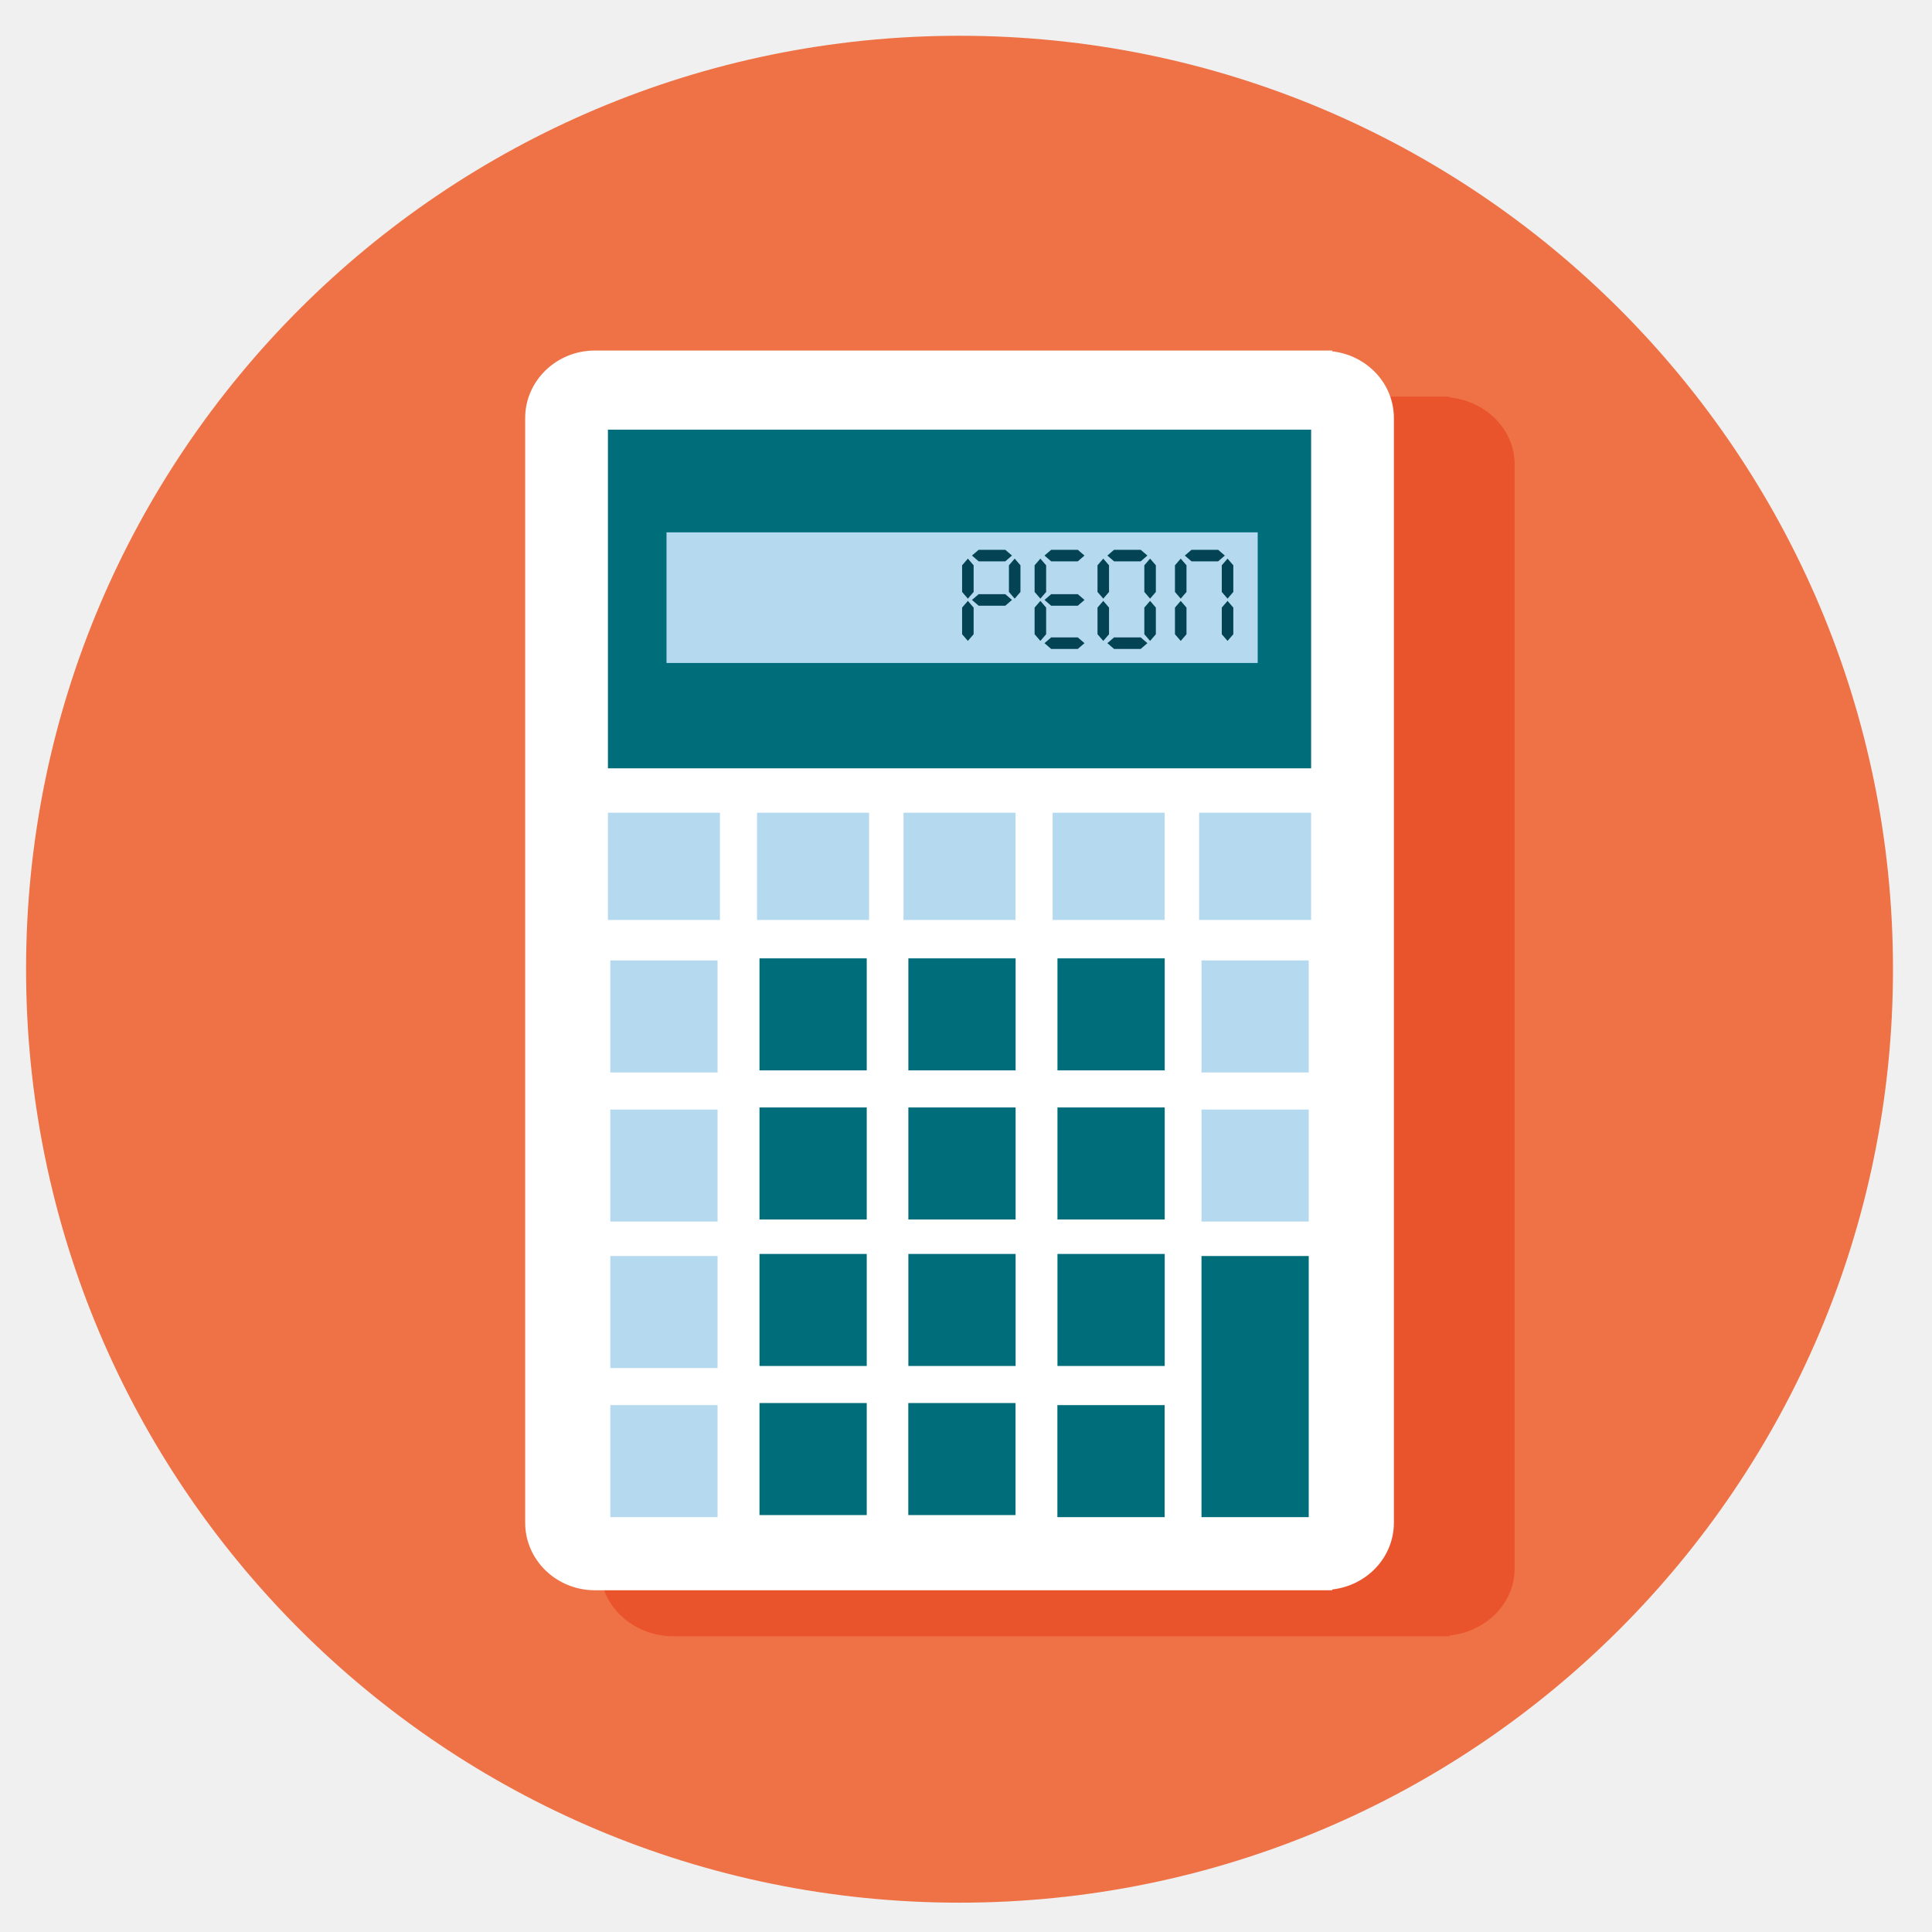
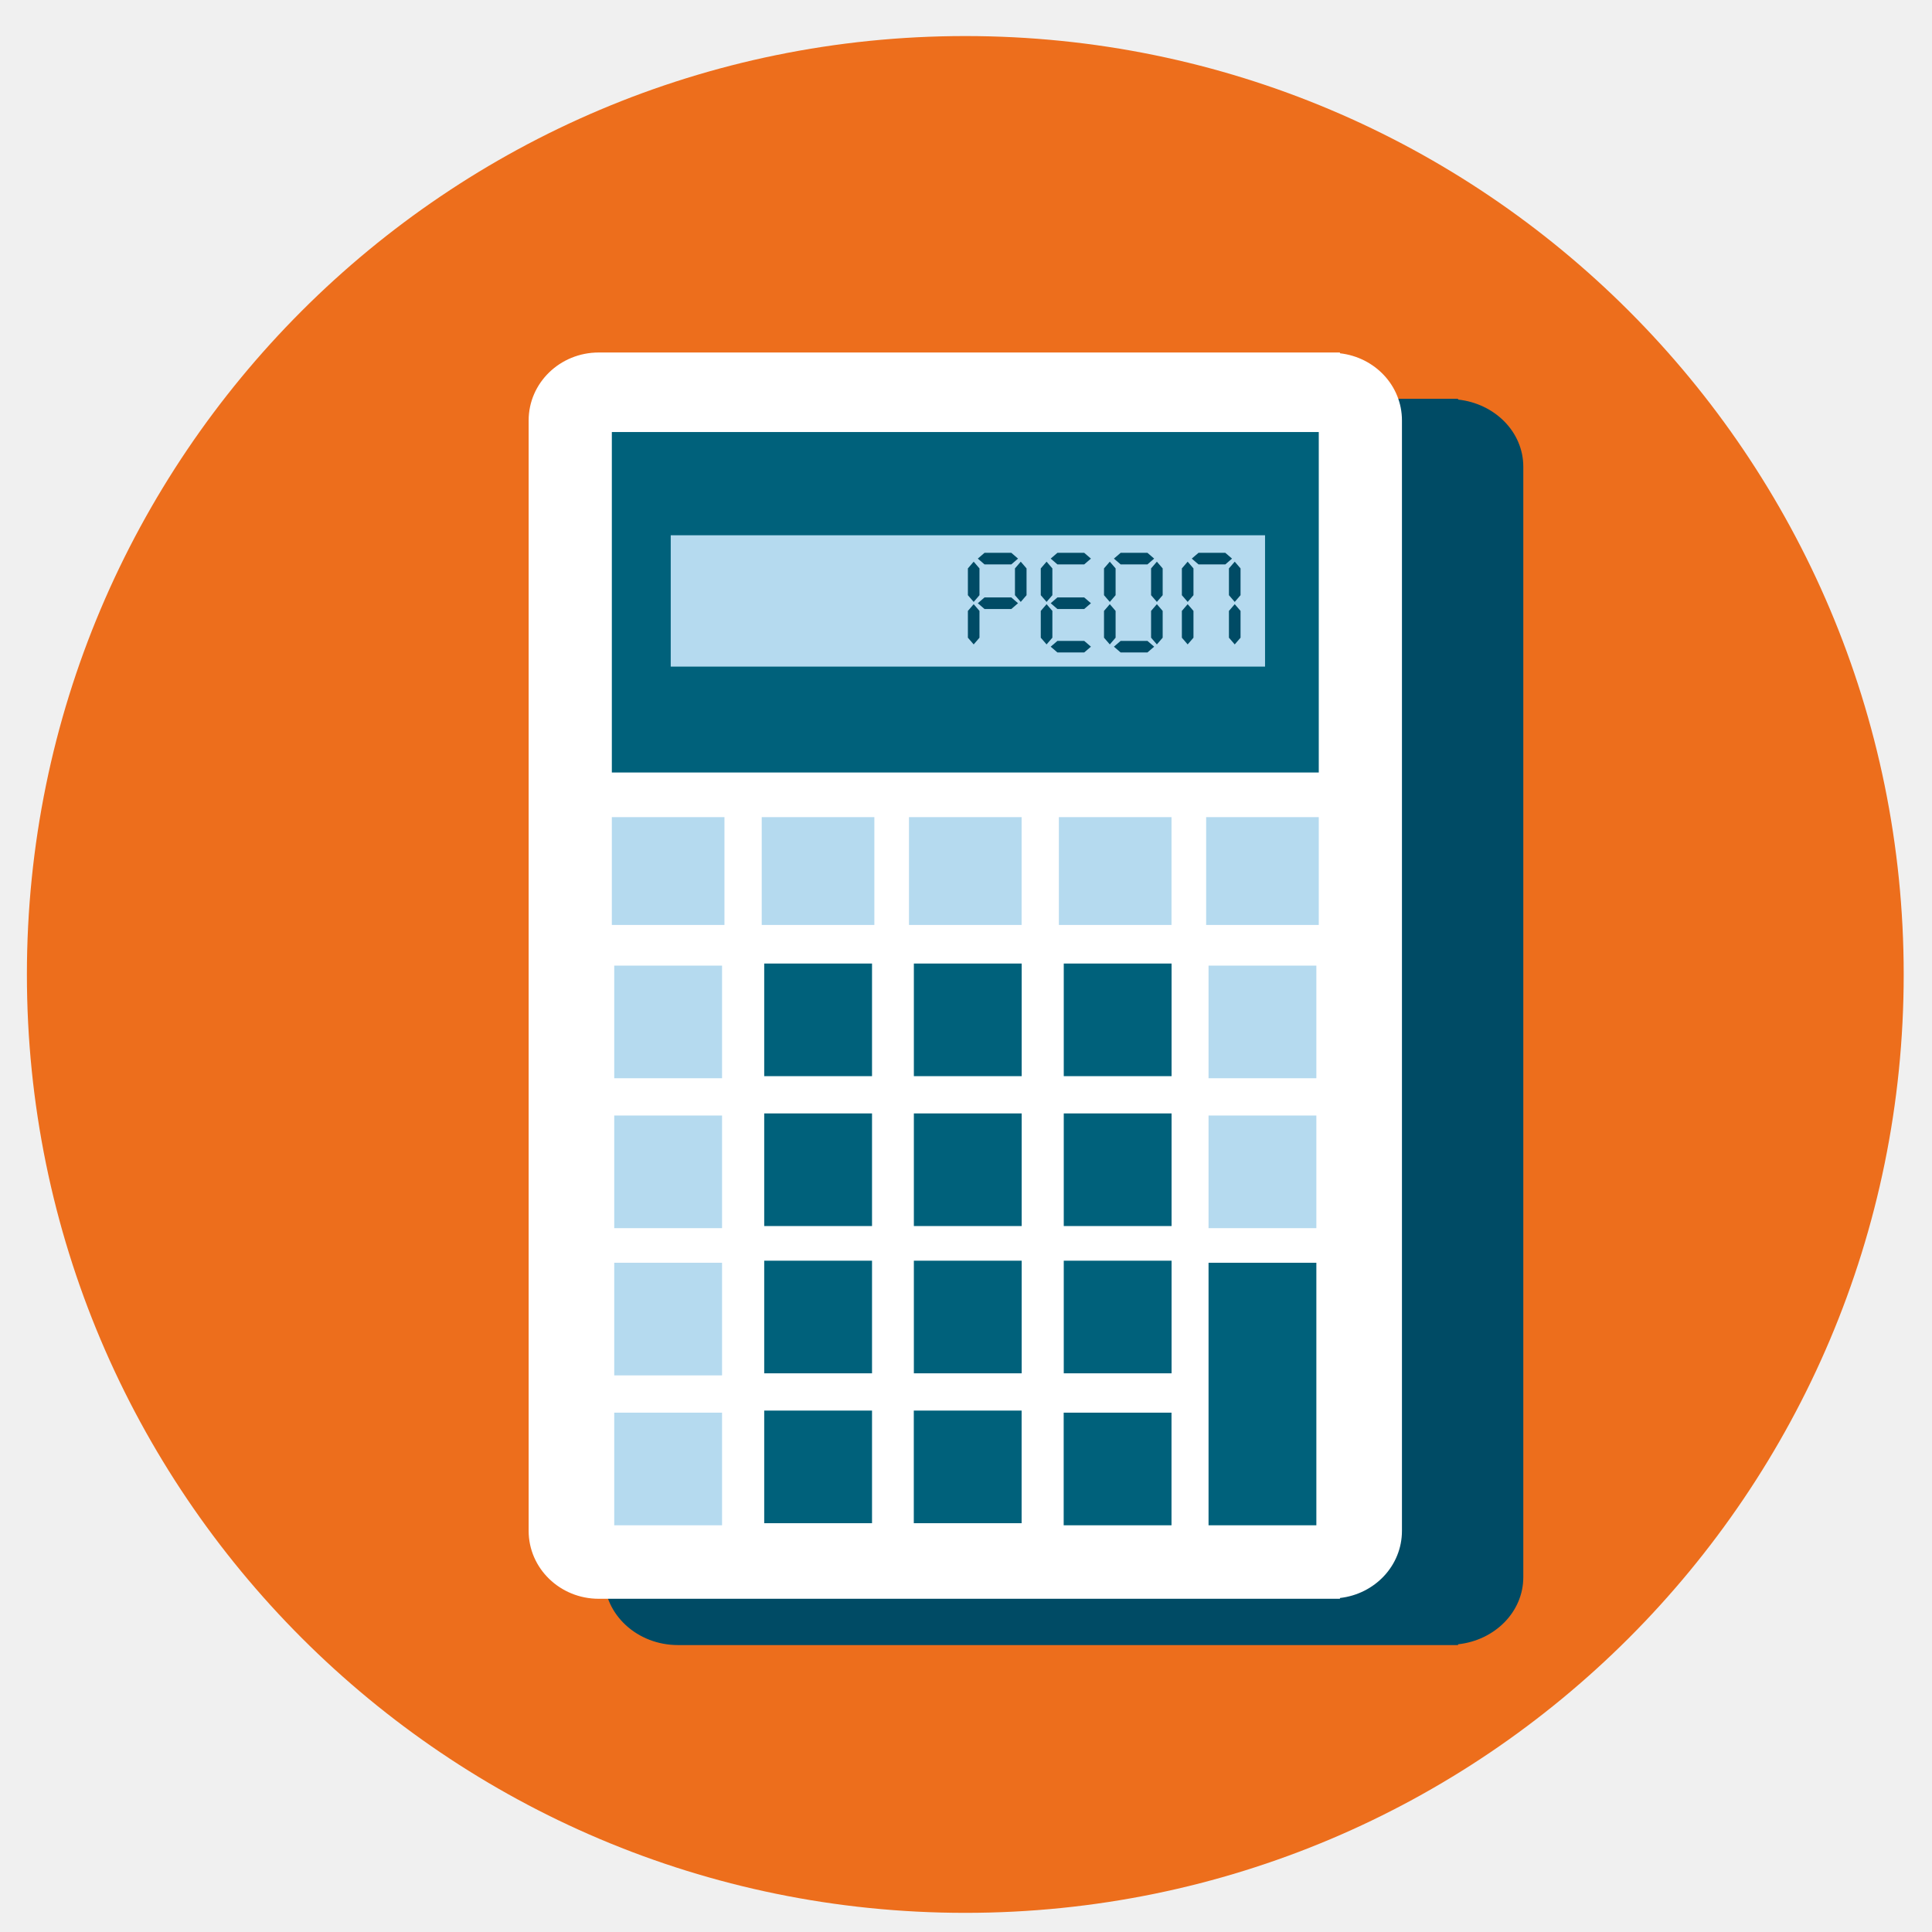
<svg xmlns="http://www.w3.org/2000/svg" width="150" height="150" id="svg2" version="1.1">
  <defs id="defs4" />
  <g id="layer1" transform="translate(0,-902.3622)">
-     <g transform="matrix(0.9663112,0,0,0.9663112,-45.36667,635.1979)" id="g3552">
-       <circle style="fill:#ee7246" d="m 199.043,354.352 c 0,41.421 -33.579,75 -75,75 -41.421,0 -75,-33.579 -75,-75 0,-41.421 33.579,-75 75,-75 41.421,0 75,33.579 75,75 z" id="circle43" r="75" cy="354.352" cx="124.043" />
-       <path style="fill:#ea542d" id="path45" d="m 163.425,407.887 c 2.932,-0.314 5.216,-2.582 5.216,-5.365 v -88.751 c 0,-2.784 -2.284,-5.051 -5.216,-5.365 v -0.063 H 101.08 c -3.256,0 -5.896,2.43 -5.896,5.428 v 88.751 c 0,2.998 2.64,5.428 5.896,5.428 h 62.345 v -0.063 z" />
-       <path style="fill:#ffffff" id="path69" d="m 153.986,404.187 c 2.786,-0.314 4.956,-2.582 4.956,-5.365 v -88.751 c 0,-2.784 -2.17,-5.051 -4.956,-5.365 v -0.063 h -59.24 c -3.094,0 -5.602,2.43 -5.602,5.428 v 88.751 c 0,2.998 2.508,5.428 5.602,5.428 h 59.24 v -0.063 z" />
-       <rect style="fill:#006d7a" id="rect87" height="27.211" width="56.5" y="311" x="95.793" />
-       <rect style="fill:#b5daef" id="rect89" height="10.497" width="47.5" y="319.25" x="100.5" />
-       <rect style="fill:#b5daef" id="rect91" height="8.617" width="9.001" y="341.778" x="95.793" />
-       <rect style="fill:#b5daef" id="rect93" height="8.617" width="9.001" y="341.778" x="107.773" />
-       <rect style="fill:#b5daef" id="rect95" height="8.617" width="9.001" y="341.778" x="119.542" />
-       <rect style="fill:#b5daef" id="rect97" height="8.617" width="9.001" y="341.778" x="131.522" />
-       <rect style="fill:#b5daef" id="rect99" height="9.001" width="8.617" y="353.646" x="95.985" />
-       <rect style="fill:#b5daef" id="rect101" height="9.001" width="8.617" y="365.626" x="95.985" />
-       <rect style="fill:#b5daef" id="rect103" height="9.001" width="8.617" y="377.395" x="95.985" />
-       <rect style="fill:#b5daef" id="rect105" height="9.001" width="8.617" y="389.375" x="95.985" />
-       <rect style="fill:#006d7a" id="rect107" height="9.001" width="8.617" y="353.479" x="107.971" />
-       <rect style="fill:#006d7a" id="rect109" height="9.001" width="8.617" y="365.459" x="107.971" />
-       <rect style="fill:#006d7a" id="rect111" height="9.001" width="8.617" y="377.229" x="107.971" />
-       <rect style="fill:#006d7a" id="rect113" height="9.001" width="8.617" y="389.208" x="107.971" />
-       <rect style="fill:#006d7a" id="rect115" height="9.001" width="8.617" y="353.479" x="119.932" />
-       <rect style="fill:#006d7a" id="rect117" height="9.001" width="8.617" y="365.459" x="119.932" />
-       <rect style="fill:#006d7a" id="rect119" height="9.001" width="8.617" y="377.229" x="119.932" />
-       <rect style="fill:#006d7a" id="rect121" height="9.001" width="8.617" y="389.208" x="119.927" />
-       <rect style="fill:#006d7a" id="rect123" height="9.001" width="8.617" y="353.479" x="131.912" />
-       <rect style="fill:#006d7a" id="rect125" height="9.001" width="8.617" y="365.459" x="131.912" />
-       <rect style="fill:#006d7a" id="rect127" height="9.001" width="8.617" y="377.229" x="131.912" />
-       <rect style="fill:#006d7a" id="rect129" height="9.001" width="8.617" y="389.375" x="131.906" />
-       <rect style="fill:#b5daef" id="rect131" height="9.001" width="8.617" y="353.646" x="143.484" />
-       <rect style="fill:#b5daef" id="rect133" height="9.001" width="8.617" y="365.626" x="143.484" />
-       <rect style="fill:#006d7a" id="rect135" height="20.981" width="8.617" y="377.395" x="143.484" />
-       <rect style="fill:#b5daef" id="rect137" height="8.617" width="9.001" y="341.778" x="143.292" />
-       <g id="g139">
-         <polygon style="fill:#034354" id="polygon141" points="124.25,324.04 124.713,324.577 125.176,324.04 125.176,321.899 124.713,321.361 124.25,321.899 " />
-         <polygon style="fill:#034354" id="polygon143" points="128.012,324.04 128.475,324.577 128.938,324.04 128.938,321.899 128.475,321.361 128.012,321.899 " />
-         <polygon style="fill:#034354" id="polygon145" points="125.58,324.219 125.042,324.682 125.58,325.145 127.721,325.145 128.258,324.682 127.721,324.219 " />
-         <polygon style="fill:#034354" id="polygon147" points="125.58,320.653 125.042,321.116 125.58,321.58 127.721,321.58 128.258,321.116 127.721,320.653 " />
-         <polygon style="fill:#034354" id="polygon149" points="124.25,327.437 124.713,327.974 125.176,327.437 125.176,325.296 124.713,324.758 124.25,325.296 " />
-         <polygon style="fill:#034354" id="polygon151" points="130.075,324.04 130.539,324.577 131.002,324.04 131.002,321.899 130.539,321.361 130.075,321.899 " />
-         <polygon style="fill:#034354" id="polygon153" points="131.406,324.219 130.868,324.682 131.406,325.145 133.546,325.145 134.084,324.682 133.546,324.219 " />
-         <polygon style="fill:#034354" id="polygon155" points="131.406,327.692 130.868,328.155 131.406,328.618 133.546,328.618 134.084,328.155 133.546,327.692 " />
-         <polygon style="fill:#034354" id="polygon157" points="131.406,320.653 130.868,321.116 131.406,321.58 133.546,321.58 134.084,321.116 133.546,320.653 " />
-         <polygon style="fill:#034354" id="polygon159" points="130.075,327.437 130.539,327.974 131.002,327.437 131.002,325.296 130.539,324.758 130.075,325.296 " />
-         <polygon style="fill:#034354" id="polygon161" points="135.129,324.04 135.592,324.577 136.055,324.04 136.055,321.899 135.592,321.361 135.129,321.899 " />
-         <polygon style="fill:#034354" id="polygon163" points="138.891,324.04 139.354,324.577 139.817,324.04 139.817,321.899 139.354,321.361 138.891,321.899 " />
-         <polygon style="fill:#034354" id="polygon165" points="136.459,327.692 135.921,328.155 136.459,328.618 138.6,328.618 139.137,328.155 138.6,327.692 " />
-         <polygon style="fill:#034354" id="polygon167" points="136.459,320.653 135.921,321.116 136.459,321.58 138.6,321.58 139.137,321.116 138.6,320.653 " />
-         <polygon style="fill:#034354" id="polygon169" points="135.129,327.437 135.592,327.974 136.055,327.437 136.055,325.296 135.592,324.758 135.129,325.296 " />
-         <polygon style="fill:#034354" id="polygon171" points="138.891,327.437 139.354,327.974 139.817,327.437 139.817,325.296 139.354,324.758 138.891,325.296 " />
-         <polygon style="fill:#034354" id="polygon173" points="141.352,324.04 141.815,324.577 142.279,324.04 142.279,321.899 141.815,321.361 141.352,321.899 " />
-         <polygon style="fill:#034354" id="polygon175" points="145.114,324.04 145.577,324.577 146.041,324.04 146.041,321.899 145.577,321.361 145.114,321.899 " />
-         <polygon style="fill:#034354" id="polygon177" points="142.682,320.653 142.144,321.116 142.682,321.58 144.823,321.58 145.361,321.116 144.823,320.653 " />
-         <polygon style="fill:#034354" id="polygon179" points="141.352,327.437 141.815,327.974 142.279,327.437 142.279,325.296 141.815,324.758 141.352,325.296 " />
-         <polygon style="fill:#034354" id="polygon181" points="145.114,327.437 145.577,327.974 146.041,327.437 146.041,325.296 145.577,324.758 145.114,325.296 " />
-       </g>
+     <circle d="m 199.043,354.352 c 0,41.421 -33.579,75 -75,75 -41.421,0 -75,-33.579 -75,-75 0,-41.421 33.579,-75 75,-75 41.421,0 75,33.579 75,75 z" style="fill:#ed6e1c" cx="124.043" cy="354.352" r="75" id="circle70386-4" transform="matrix(0.9714286,0,0,0.9714286,-45.55328,633.7911)" />
+     <path style="fill:#004b65" d="m 113.202,1030.024 c 2.848,-0.305 5.067,-2.508 5.067,-5.212 v -86.215 c 0,-2.704 -2.219,-4.907 -5.067,-5.212 v -0.061 H 52.639 c -3.163,0 -5.728,2.361 -5.728,5.273 v 86.215 c 0,2.912 2.565,5.273 5.728,5.273 h 60.564 v -0.061 z" id="path70388-0" />
+     <path style="fill:#ffffff" d="m 104.033,1026.43 c 2.706,-0.305 4.814,-2.508 4.814,-5.212 v -86.215 c 0,-2.704 -2.108,-4.907 -4.814,-5.212 v -0.061 H 46.486 c -3.006,0 -5.442,2.361 -5.442,5.273 v 86.215 c 0,2.912 2.436,5.273 5.442,5.273 h 57.547 v -0.061 z" id="path70412-1" />
+     <rect style="fill:#00617b" x="47.503" y="935.905" width="54.886" height="26.434" id="rect70430-7" />
+     <rect style="fill:#b5daef" x="52.075" y="943.92" width="46.143" height="10.197" id="rect70432-0" />
+     <rect style="fill:#b5daef" x="47.503" y="965.804" width="8.744" height="8.371" id="rect70434-8" />
+     <rect style="fill:#b5daef" x="59.141" y="965.804" width="8.744" height="8.371" id="rect70436-5" />
+     <rect style="fill:#b5daef" x="70.573" y="965.804" width="8.744" height="8.371" id="rect70438-9" />
+     <rect style="fill:#b5daef" x="82.211" y="965.804" width="8.744" height="8.371" id="rect70440-4" />
+     <rect style="fill:#b5daef" x="47.689" y="977.333" width="8.371" height="8.744" id="rect70442-0" />
+     <rect style="fill:#b5daef" x="47.689" y="988.971" width="8.371" height="8.744" id="rect70444-8" />
+     <rect style="fill:#b5daef" x="47.689" y="1000.403" width="8.371" height="8.744" id="rect70446-5" />
+     <rect style="fill:#b5daef" x="47.689" y="1012.041" width="8.371" height="8.744" id="rect70448-6" />
+     <rect style="fill:#00617b" x="59.333" y="977.171" width="8.371" height="8.744" id="rect70450-7" />
+     <rect style="fill:#00617b" x="59.333" y="988.808" width="8.371" height="8.744" id="rect70452-3" />
+     <rect style="fill:#00617b" x="59.333" y="1000.242" width="8.371" height="8.744" id="rect70454-3" />
+     <rect style="fill:#00617b" x="59.333" y="1011.879" width="8.371" height="8.744" id="rect70456-5" />
+     <rect style="fill:#00617b" x="70.952" y="977.171" width="8.371" height="8.744" id="rect70458-7" />
+     <rect style="fill:#00617b" x="70.952" y="988.808" width="8.371" height="8.744" id="rect70460-2" />
+     <rect style="fill:#00617b" x="70.952" y="1000.242" width="8.371" height="8.744" id="rect70462-0" />
+     <rect style="fill:#00617b" x="70.947" y="1011.879" width="8.371" height="8.744" id="rect70464-3" />
+     <rect style="fill:#00617b" x="82.59" y="977.171" width="8.371" height="8.744" id="rect70466-5" />
+     <rect style="fill:#00617b" x="82.59" y="988.808" width="8.371" height="8.744" id="rect70468-3" />
+     <rect style="fill:#00617b" x="82.59" y="1000.242" width="8.371" height="8.744" id="rect70470-2" />
+     <rect style="fill:#00617b" x="82.584" y="1012.041" width="8.371" height="8.744" id="rect70472-0" />
+     <rect style="fill:#b5daef" x="93.831" y="977.333" width="8.371" height="8.744" id="rect70474-2" />
+     <rect style="fill:#b5daef" x="93.831" y="988.971" width="8.371" height="8.744" id="rect70476-1" />
+     <rect style="fill:#00617b" x="93.831" y="1000.403" width="8.371" height="20.382" id="rect70478-1" />
+     <rect style="fill:#b5daef" x="93.645" y="965.804" width="8.744" height="8.371" id="rect70480-7" />
+     <g id="g70482-5" transform="matrix(0.9714286,0,0,0.9714286,-45.55328,633.7911)">
+       <polygon style="fill:#004b65" points="124.713,321.361 124.25,321.899 124.25,324.04 124.713,324.577 125.176,324.04 125.176,321.899 " id="polygon70484-0" />
+       <polygon style="fill:#004b65" points="128.475,321.361 128.012,321.899 128.012,324.04 128.475,324.577 128.938,324.04 128.938,321.899 " id="polygon70486-1" />
+       <polygon style="fill:#004b65" points="128.258,324.682 127.721,324.219 125.58,324.219 125.042,324.682 125.58,325.145 127.721,325.145 " id="polygon70488-7" />
+       <polygon style="fill:#004b65" points="128.258,321.116 127.721,320.653 125.58,320.653 125.042,321.116 125.58,321.58 127.721,321.58 " id="polygon70490-1" />
+       <polygon style="fill:#004b65" points="124.713,324.758 124.25,325.296 124.25,327.437 124.713,327.974 125.176,327.437 125.176,325.296 " id="polygon70492-0" />
+       <polygon style="fill:#004b65" points="130.539,321.361 130.075,321.899 130.075,324.04 130.539,324.577 131.002,324.04 131.002,321.899 " id="polygon70494-7" />
+       <polygon style="fill:#004b65" points="134.084,324.682 133.546,324.219 131.406,324.219 130.868,324.682 131.406,325.145 133.546,325.145 " id="polygon70496-1" />
+       <polygon style="fill:#004b65" points="134.084,328.155 133.546,327.692 131.406,327.692 130.868,328.155 131.406,328.618 133.546,328.618 " id="polygon70498-5" />
+       <polygon style="fill:#004b65" points="134.084,321.116 133.546,320.653 131.406,320.653 130.868,321.116 131.406,321.58 133.546,321.58 " id="polygon70500-7" />
+       <polygon style="fill:#004b65" points="130.539,324.758 130.075,325.296 130.075,327.437 130.539,327.974 131.002,327.437 131.002,325.296 " id="polygon70502-7" />
+       <polygon style="fill:#004b65" points="135.592,321.361 135.129,321.899 135.129,324.04 135.592,324.577 136.055,324.04 136.055,321.899 " id="polygon70504-8" />
+       <polygon style="fill:#004b65" points="139.354,321.361 138.891,321.899 138.891,324.04 139.354,324.577 139.817,324.04 139.817,321.899 " id="polygon70506-7" />
+       <polygon style="fill:#004b65" points="139.137,328.155 138.6,327.692 136.459,327.692 135.921,328.155 136.459,328.618 138.6,328.618 " id="polygon70508-4" />
+       <polygon style="fill:#004b65" points="139.137,321.116 138.6,320.653 136.459,320.653 135.921,321.116 136.459,321.58 138.6,321.58 " id="polygon70510-4" />
+       <polygon style="fill:#004b65" points="135.592,324.758 135.129,325.296 135.129,327.437 135.592,327.974 136.055,327.437 136.055,325.296 " id="polygon70512-4" />
+       <polygon style="fill:#004b65" points="139.354,324.758 138.891,325.296 138.891,327.437 139.354,327.974 139.817,327.437 139.817,325.296 " id="polygon70514-9" />
+       <polygon style="fill:#004b65" points="141.815,321.361 141.352,321.899 141.352,324.04 141.815,324.577 142.279,324.04 142.279,321.899 " id="polygon70516-9" />
+       <polygon style="fill:#004b65" points="145.577,321.361 145.114,321.899 145.114,324.04 145.577,324.577 146.041,324.04 146.041,321.899 " id="polygon70518-2" />
+       <polygon style="fill:#004b65" points="145.361,321.116 144.823,320.653 142.682,320.653 142.144,321.116 142.682,321.58 144.823,321.58 " id="polygon70520-6" />
+       <polygon style="fill:#004b65" points="141.815,324.758 141.352,325.296 141.352,327.437 141.815,327.974 142.279,327.437 142.279,325.296 " id="polygon70522-3" />
+       <polygon style="fill:#004b65" points="145.577,324.758 145.114,325.296 145.114,327.437 145.577,327.974 146.041,327.437 146.041,325.296 " id="polygon70524-4" />
    </g>
  </g>
</svg>
